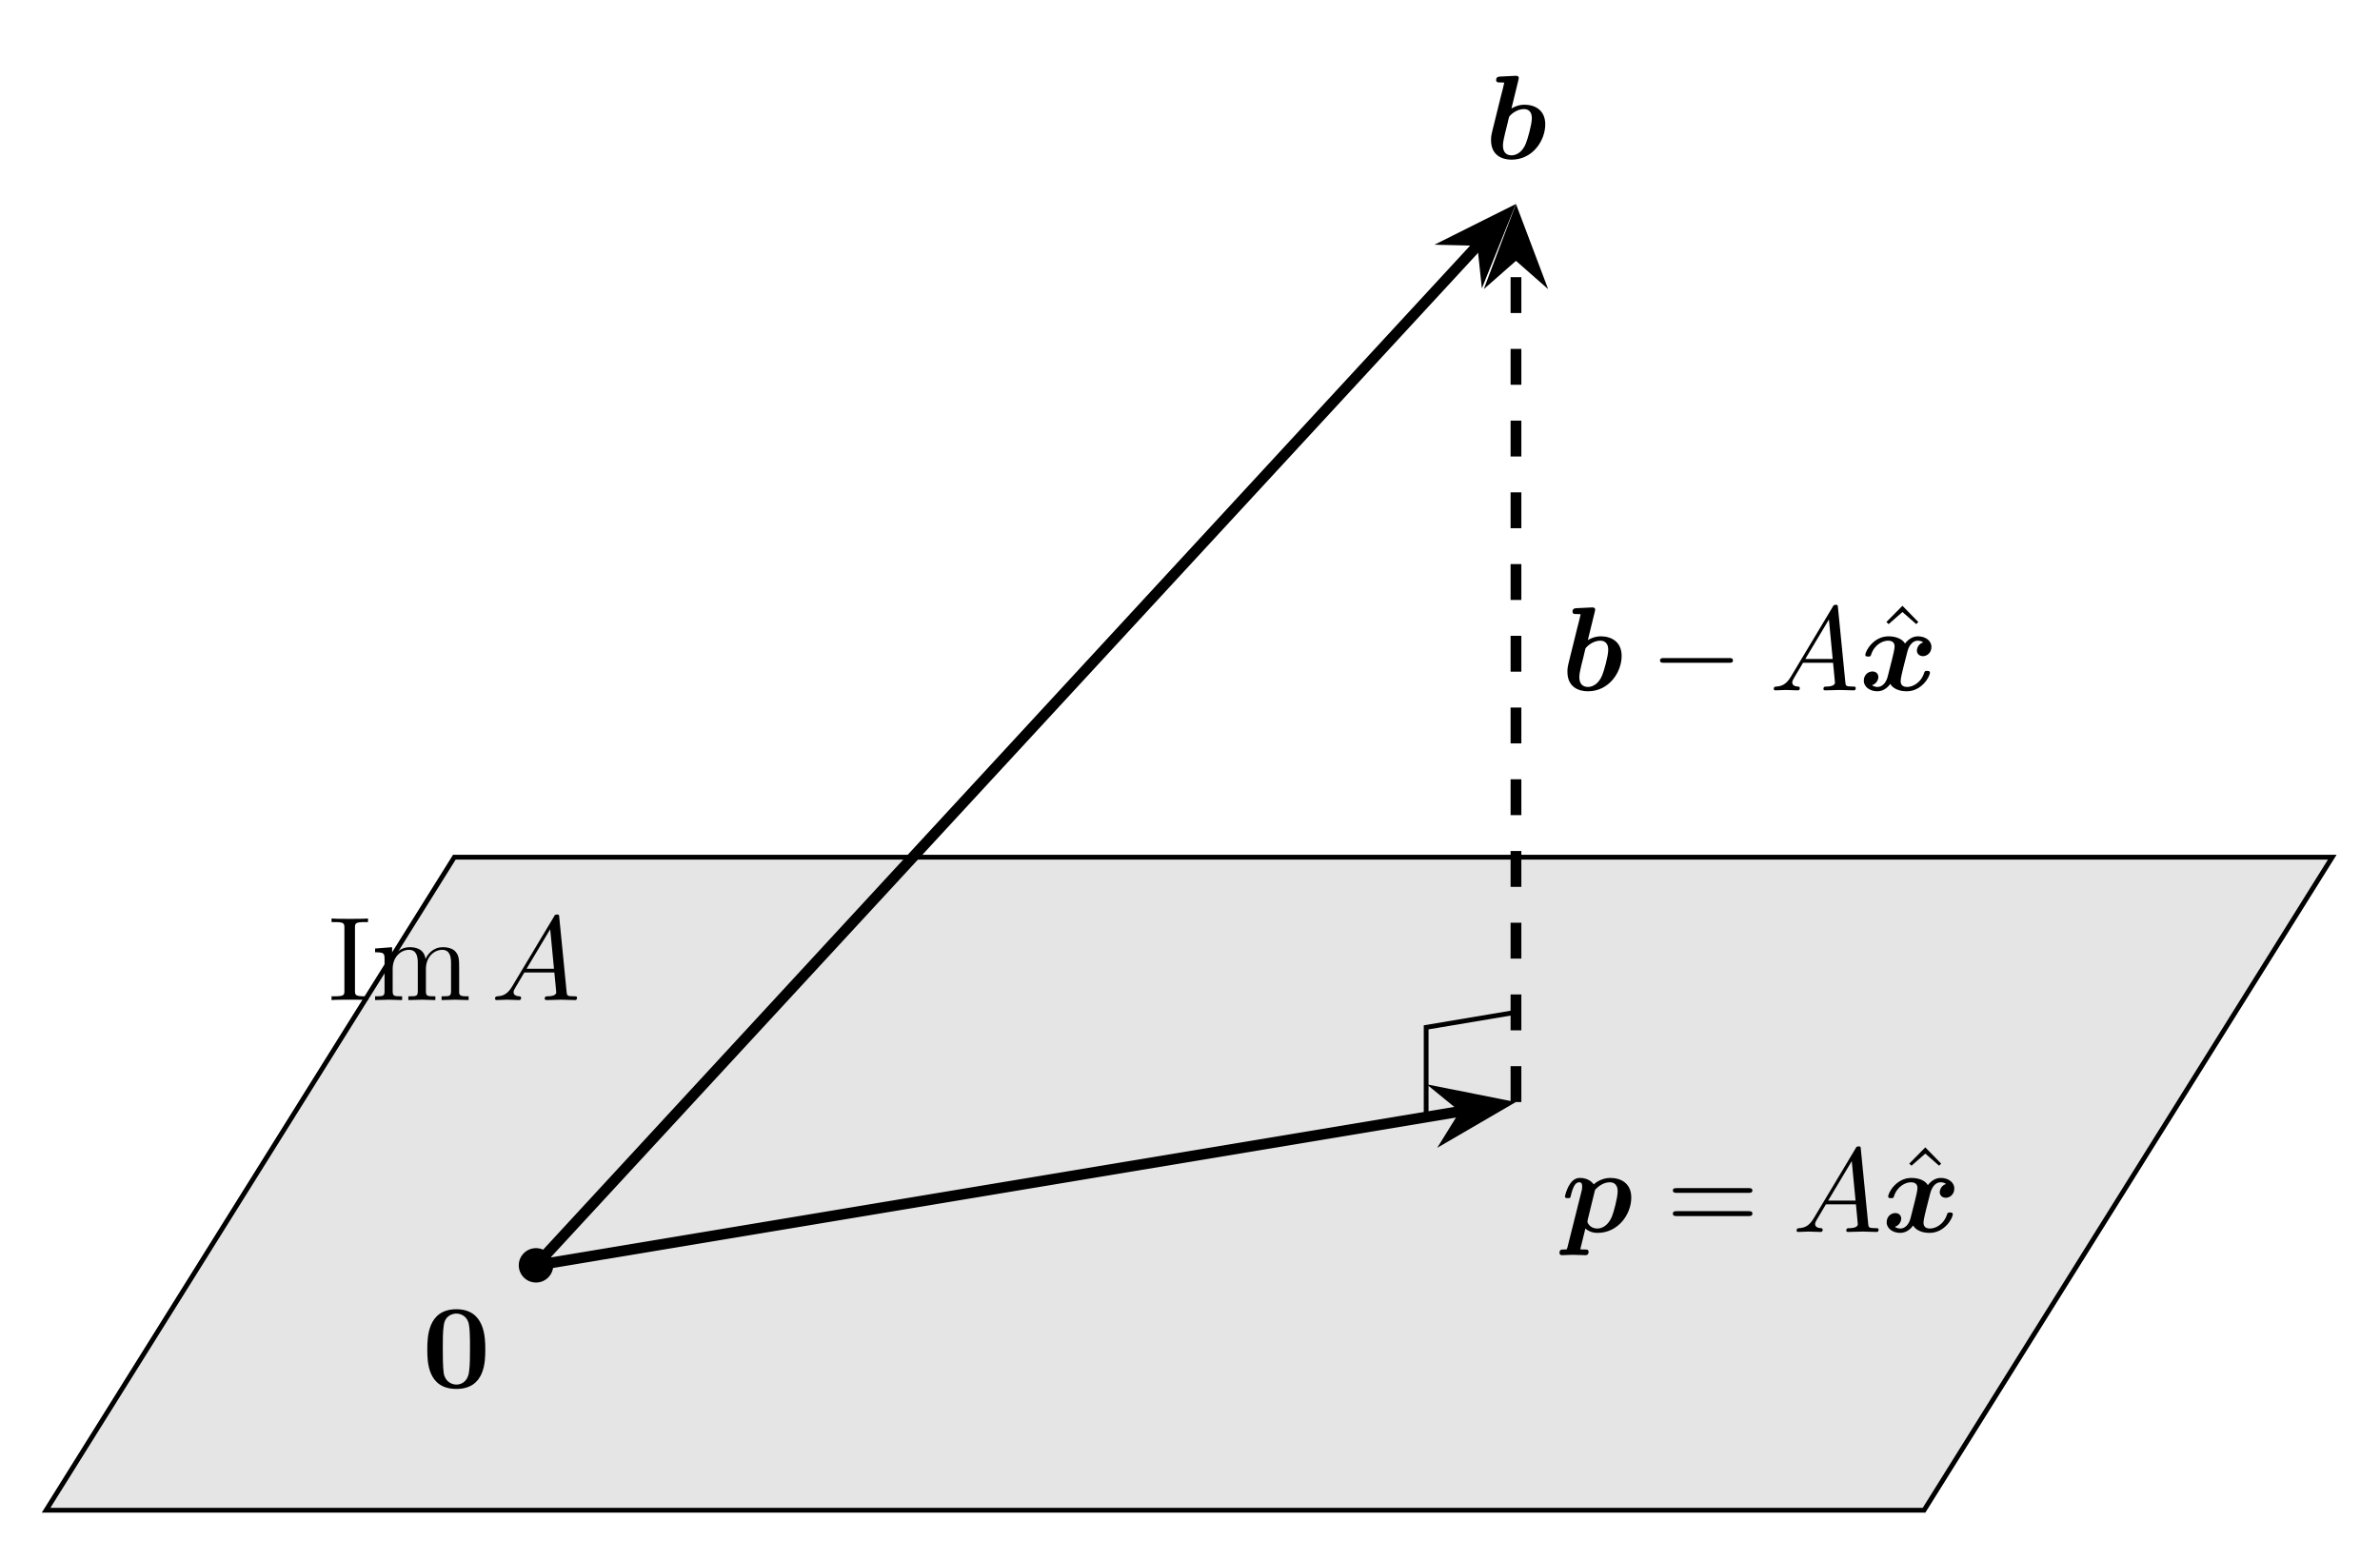
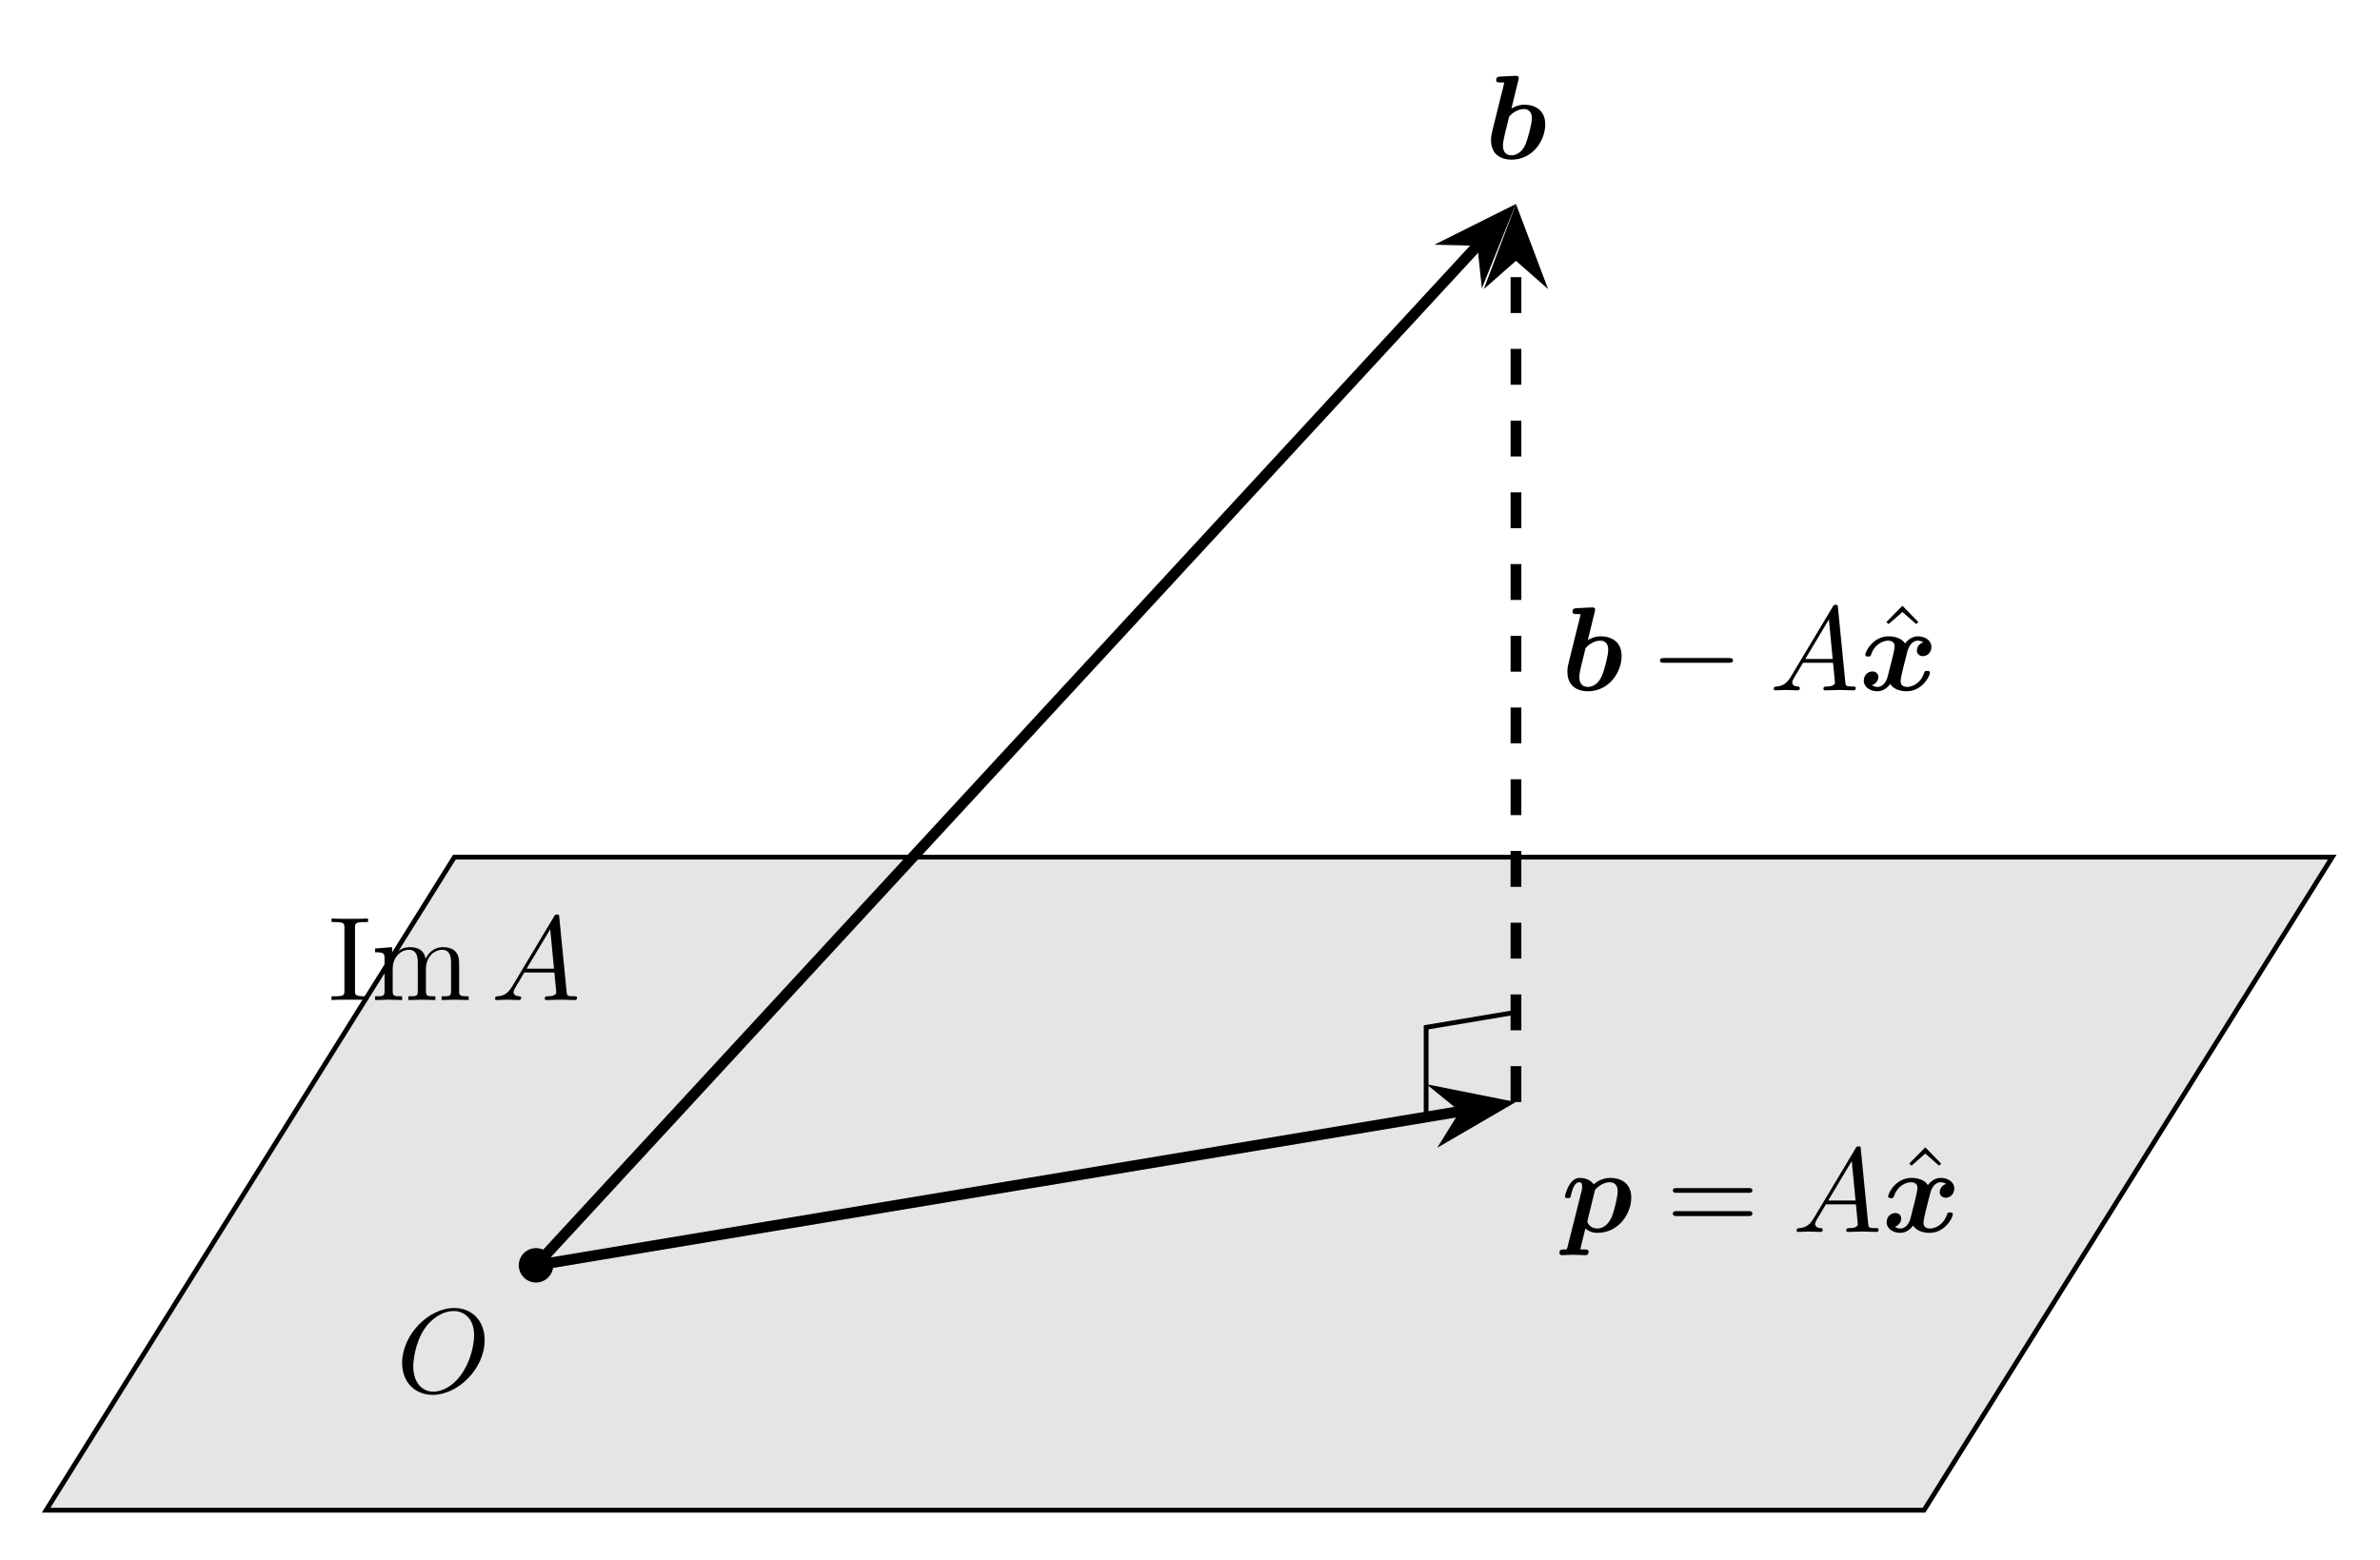
- <svg xmlns="http://www.w3.org/2000/svg" xmlns:xlink="http://www.w3.org/1999/xlink" width="196.863" height="129.052" viewBox="0 0 196.863 129.052">
+ <svg xmlns="http://www.w3.org/2000/svg" xmlns:xlink="http://www.w3.org/1999/xlink" width="275.61pt" height="180.67pt" viewBox="0 0 196.863 129.052">
  <defs>
    <g>
      <g id="glyph-0-0">
        <path d="M 2.219 -5.984 C 2.219 -6.344 2.25 -6.453 3.031 -6.453 L 3.297 -6.453 L 3.297 -6.75 C 2.953 -6.719 2.172 -6.719 1.797 -6.719 C 1.406 -6.719 0.625 -6.719 0.281 -6.75 L 0.281 -6.453 L 0.531 -6.453 C 1.312 -6.453 1.344 -6.344 1.344 -5.984 L 1.344 -0.766 C 1.344 -0.422 1.312 -0.312 0.531 -0.312 L 0.281 -0.312 L 0.281 0 C 0.625 -0.031 1.406 -0.031 1.781 -0.031 C 2.172 -0.031 2.953 -0.031 3.297 0 L 3.297 -0.312 L 3.031 -0.312 C 2.25 -0.312 2.219 -0.422 2.219 -0.766 Z M 2.219 -5.984 " />
      </g>
      <g id="glyph-0-1">
        <path d="M 1.094 -3.406 L 1.094 -0.75 C 1.094 -0.312 0.984 -0.312 0.312 -0.312 L 0.312 0 C 0.656 -0.016 1.172 -0.031 1.438 -0.031 C 1.688 -0.031 2.203 -0.016 2.547 0 L 2.547 -0.312 C 1.875 -0.312 1.766 -0.312 1.766 -0.75 L 1.766 -2.578 C 1.766 -3.594 2.469 -4.156 3.109 -4.156 C 3.734 -4.156 3.844 -3.625 3.844 -3.062 L 3.844 -0.75 C 3.844 -0.312 3.734 -0.312 3.062 -0.312 L 3.062 0 C 3.406 -0.016 3.922 -0.031 4.188 -0.031 C 4.438 -0.031 4.953 -0.016 5.297 0 L 5.297 -0.312 C 4.625 -0.312 4.516 -0.312 4.516 -0.75 L 4.516 -2.578 C 4.516 -3.594 5.219 -4.156 5.859 -4.156 C 6.484 -4.156 6.594 -3.625 6.594 -3.062 L 6.594 -0.75 C 6.594 -0.312 6.484 -0.312 5.812 -0.312 L 5.812 0 C 6.156 -0.016 6.672 -0.031 6.938 -0.031 C 7.188 -0.031 7.703 -0.016 8.047 0 L 8.047 -0.312 C 7.531 -0.312 7.281 -0.312 7.266 -0.609 L 7.266 -2.5 C 7.266 -3.344 7.266 -3.656 6.969 -4 C 6.828 -4.172 6.5 -4.375 5.922 -4.375 C 5.094 -4.375 4.656 -3.781 4.484 -3.406 C 4.359 -4.266 3.625 -4.375 3.172 -4.375 C 2.453 -4.375 1.984 -3.953 1.719 -3.328 L 1.719 -4.375 L 0.312 -4.266 L 0.312 -3.953 C 1.016 -3.953 1.094 -3.891 1.094 -3.406 Z M 1.094 -3.406 " />
      </g>
      <g id="glyph-0-2">
        <path d="M 6.797 -3.234 C 6.938 -3.234 7.125 -3.234 7.125 -3.438 C 7.125 -3.625 6.938 -3.625 6.812 -3.625 L 0.875 -3.625 C 0.734 -3.625 0.547 -3.625 0.547 -3.438 C 0.547 -3.234 0.734 -3.234 0.891 -3.234 Z M 6.812 -1.312 C 6.938 -1.312 7.125 -1.312 7.125 -1.516 C 7.125 -1.719 6.938 -1.719 6.797 -1.719 L 0.891 -1.719 C 0.734 -1.719 0.547 -1.719 0.547 -1.516 C 0.547 -1.312 0.734 -1.312 0.875 -1.312 Z M 6.812 -1.312 " />
      </g>
      <g id="glyph-0-3">
        <path d="M 2.469 -6.859 L 1.141 -5.516 L 1.328 -5.344 L 2.469 -6.344 L 3.609 -5.344 L 3.781 -5.516 Z M 2.469 -6.859 " />
      </g>
      <g id="glyph-1-0">
        <path d="M 1.766 -1.141 C 1.375 -0.469 0.984 -0.344 0.547 -0.312 C 0.438 -0.297 0.344 -0.297 0.344 -0.109 C 0.344 -0.047 0.391 0 0.469 0 C 0.734 0 1.047 -0.031 1.328 -0.031 C 1.656 -0.031 2 0 2.312 0 C 2.375 0 2.5 0 2.5 -0.188 C 2.5 -0.297 2.406 -0.312 2.344 -0.312 C 2.109 -0.328 1.875 -0.406 1.875 -0.656 C 1.875 -0.766 1.938 -0.875 2.016 -1.016 L 2.766 -2.281 L 5.25 -2.281 C 5.266 -2.078 5.406 -0.734 5.406 -0.641 C 5.406 -0.344 4.891 -0.312 4.703 -0.312 C 4.562 -0.312 4.453 -0.312 4.453 -0.109 C 4.453 0 4.578 0 4.594 0 C 5 0 5.438 -0.031 5.828 -0.031 C 6.078 -0.031 6.703 0 6.953 0 C 7.016 0 7.125 0 7.125 -0.203 C 7.125 -0.312 7.031 -0.312 6.906 -0.312 C 6.297 -0.312 6.297 -0.375 6.266 -0.656 L 5.656 -6.844 C 5.641 -7.047 5.641 -7.078 5.469 -7.078 C 5.312 -7.078 5.266 -7.016 5.219 -6.906 Z M 2.953 -2.594 L 4.906 -5.859 L 5.219 -2.594 Z M 2.953 -2.594 " />
      </g>
+       <g id="glyph-1-1">
+         <path d="M 7.312 -4.312 C 7.312 -5.906 6.266 -6.969 4.797 -6.969 C 2.656 -6.969 0.484 -4.734 0.484 -2.422 C 0.484 -0.781 1.594 0.219 3.016 0.219 C 5.109 0.219 7.312 -1.953 7.312 -4.312 Z M 3.078 -0.047 C 2.094 -0.047 1.406 -0.844 1.406 -2.141 C 1.406 -2.578 1.547 -4.031 2.297 -5.188 C 2.984 -6.219 3.953 -6.719 4.734 -6.719 C 5.547 -6.719 6.438 -6.172 6.438 -4.703 C 6.438 -3.984 6.172 -2.438 5.188 -1.219 C 4.719 -0.625 3.906 -0.047 3.078 -0.047 Z M 3.078 -0.047 " />
+       </g>
      <g id="glyph-2-0">
        <path d="M 2.781 -6.516 C 2.812 -6.656 2.812 -6.672 2.812 -6.688 C 2.812 -6.812 2.703 -6.859 2.594 -6.859 C 2.562 -6.859 2.547 -6.859 2.531 -6.859 L 1.25 -6.797 C 1.125 -6.781 0.938 -6.781 0.938 -6.5 C 0.938 -6.312 1.125 -6.312 1.203 -6.312 C 1.312 -6.312 1.484 -6.312 1.609 -6.297 C 1.531 -5.969 1.438 -5.531 1.328 -5.156 L 0.656 -2.438 C 0.516 -1.875 0.516 -1.766 0.516 -1.531 C 0.516 -0.266 1.453 0.078 2.203 0.078 C 3.984 0.078 5 -1.531 5 -2.844 C 5 -4.062 4.094 -4.469 3.281 -4.469 C 2.797 -4.469 2.406 -4.281 2.203 -4.156 Z M 2.219 -0.281 C 1.828 -0.281 1.5 -0.484 1.5 -1.094 C 1.5 -1.422 1.609 -1.781 1.672 -2.094 C 1.766 -2.469 1.938 -3.141 2 -3.438 C 2.062 -3.609 2.625 -4.109 3.219 -4.109 C 3.844 -4.109 3.891 -3.578 3.891 -3.359 C 3.891 -2.844 3.547 -1.625 3.391 -1.25 C 3.062 -0.438 2.5 -0.281 2.219 -0.281 Z M 2.219 -0.281 " />
      </g>
      <g id="glyph-2-1">
        <path d="M 0.516 1.281 C 0.469 1.422 0.469 1.422 0.453 1.438 C 0.391 1.453 0.281 1.453 0.203 1.453 C 0.031 1.453 -0.141 1.453 -0.141 1.734 C -0.141 1.844 -0.062 1.922 0.047 1.922 C 0.328 1.922 0.656 1.891 0.953 1.891 C 1.297 1.891 1.672 1.922 2 1.922 C 2.078 1.922 2.266 1.922 2.266 1.625 C 2.266 1.469 2.109 1.453 2 1.453 C 1.875 1.453 1.719 1.453 1.578 1.438 L 2 -0.281 C 2.156 -0.141 2.484 0.078 3 0.078 C 4.734 0.078 5.797 -1.484 5.797 -2.844 C 5.797 -4.062 4.891 -4.469 4.062 -4.469 C 3.359 -4.469 2.844 -4.078 2.688 -3.938 C 2.312 -4.469 1.656 -4.469 1.547 -4.469 C 1.188 -4.469 0.906 -4.266 0.688 -3.906 C 0.438 -3.516 0.312 -2.984 0.312 -2.922 C 0.312 -2.797 0.469 -2.797 0.547 -2.797 C 0.656 -2.797 0.703 -2.797 0.75 -2.844 C 0.766 -2.859 0.766 -2.875 0.828 -3.125 C 1.031 -3.922 1.25 -4.109 1.5 -4.109 C 1.609 -4.109 1.734 -4.078 1.734 -3.75 C 1.734 -3.594 1.719 -3.469 1.672 -3.328 Z M 2.797 -3.469 C 3.078 -3.812 3.547 -4.109 4.016 -4.109 C 4.625 -4.109 4.672 -3.578 4.672 -3.359 C 4.672 -2.844 4.344 -1.625 4.188 -1.25 C 3.875 -0.531 3.391 -0.281 2.984 -0.281 C 2.406 -0.281 2.172 -0.734 2.172 -0.844 L 2.188 -0.984 Z M 2.797 -3.469 " />
      </g>
      <g id="glyph-2-2">
        <path d="M 5.297 -3.969 C 4.938 -3.875 4.766 -3.531 4.766 -3.281 C 4.766 -3.062 4.938 -2.828 5.266 -2.828 C 5.609 -2.828 5.969 -3.109 5.969 -3.594 C 5.969 -4.125 5.453 -4.469 4.844 -4.469 C 4.281 -4.469 3.922 -4.047 3.781 -3.875 C 3.547 -4.281 2.984 -4.469 2.422 -4.469 C 1.172 -4.469 0.5 -3.25 0.5 -2.922 C 0.5 -2.797 0.656 -2.797 0.734 -2.797 C 0.859 -2.797 0.938 -2.797 0.969 -2.922 C 1.25 -3.812 1.969 -4.109 2.375 -4.109 C 2.75 -4.109 2.922 -3.938 2.922 -3.625 C 2.922 -3.438 2.797 -2.891 2.703 -2.531 L 2.359 -1.172 C 2.219 -0.578 1.859 -0.281 1.516 -0.281 C 1.469 -0.281 1.25 -0.281 1.047 -0.422 C 1.406 -0.531 1.578 -0.859 1.578 -1.109 C 1.578 -1.328 1.422 -1.562 1.094 -1.562 C 0.734 -1.562 0.375 -1.281 0.375 -0.797 C 0.375 -0.266 0.906 0.078 1.5 0.078 C 2.062 0.078 2.438 -0.344 2.562 -0.531 C 2.812 -0.109 3.359 0.078 3.922 0.078 C 5.172 0.078 5.844 -1.141 5.844 -1.469 C 5.844 -1.609 5.703 -1.609 5.609 -1.609 C 5.484 -1.609 5.422 -1.609 5.375 -1.469 C 5.094 -0.578 4.375 -0.281 3.969 -0.281 C 3.594 -0.281 3.422 -0.453 3.422 -0.766 C 3.422 -0.984 3.547 -1.5 3.641 -1.875 C 3.703 -2.125 3.938 -3.062 3.984 -3.219 C 4.141 -3.812 4.484 -4.109 4.828 -4.109 C 4.875 -4.109 5.109 -4.109 5.297 -3.969 Z M 5.297 -3.969 " />
      </g>
      <g id="glyph-3-0">
        <path d="M 6.516 -2.281 C 6.688 -2.281 6.859 -2.281 6.859 -2.469 C 6.859 -2.672 6.688 -2.672 6.516 -2.672 L 1.172 -2.672 C 1 -2.672 0.828 -2.672 0.828 -2.469 C 0.828 -2.281 1 -2.281 1.172 -2.281 Z M 6.516 -2.281 " />
-       </g>
-       <g id="glyph-4-0">
-         <path d="M 5.234 -3.156 C 5.234 -4.109 5.219 -6.484 2.844 -6.484 C 0.453 -6.484 0.438 -4.125 0.438 -3.156 C 0.438 -2.172 0.453 0.109 2.844 0.109 C 5.219 0.109 5.234 -2.172 5.234 -3.156 Z M 2.844 -0.25 C 2.484 -0.25 1.922 -0.469 1.797 -1.188 C 1.719 -1.703 1.719 -2.734 1.719 -3.281 C 1.719 -3.984 1.719 -4.625 1.797 -5.141 C 1.906 -6.016 2.594 -6.125 2.844 -6.125 C 3.203 -6.125 3.609 -5.938 3.797 -5.5 C 3.969 -5.141 3.969 -4.078 3.969 -3.281 C 3.969 -2.719 3.969 -1.812 3.891 -1.312 C 3.766 -0.391 3.141 -0.25 2.844 -0.25 Z M 2.844 -0.25 " />
      </g>
    </g>
    <clipPath id="clip-0">
      <path clip-rule="nonzero" d="M 0.648 65 L 196.078 65 L 196.078 128.109 L 0.648 128.109 Z M 0.648 65 " />
    </clipPath>
  </defs>
  <path fill-rule="nonzero" fill="rgb(89.999%, 89.999%, 89.999%)" fill-opacity="1" d="M 3.812 124.945 L 159.148 124.945 L 192.914 70.918 L 37.582 70.918 Z M 3.812 124.945 " />
  <g clip-path="url(#clip-0)">
    <path fill="none" stroke-width="0.399" stroke-linecap="butt" stroke-linejoin="miter" stroke="rgb(0%, 0%, 0%)" stroke-opacity="1" stroke-miterlimit="10" d="M -40.821 -20.409 L 115.656 -20.409 L 149.67 34.015 L -6.803 34.015 Z M -40.821 -20.409 " transform="matrix(0.992708, 0, 0, -0.992708, 44.33588, 104.685)" />
  </g>
  <g fill="rgb(0%, 0%, 0%)" fill-opacity="1">
    <use xlink:href="#glyph-0-0" x="27.143" y="82.739" />
    <use xlink:href="#glyph-0-1" x="30.714" y="82.739" />
  </g>
  <g fill="rgb(0%, 0%, 0%)" fill-opacity="1">
    <use xlink:href="#glyph-1-0" x="40.604" y="82.739" />
  </g>
  <path fill="none" stroke-width="0.897" stroke-linecap="butt" stroke-linejoin="miter" stroke="rgb(0%, 0%, 0%)" stroke-opacity="1" stroke-miterlimit="10" d="M 0 0.001 L 78.687 85.248 " transform="matrix(0.992708, 0, 0, -0.992708, 44.33588, 104.685)" />
  <path fill-rule="nonzero" fill="rgb(0%, 0%, 0%)" fill-opacity="1" stroke-width="0.897" stroke-linecap="butt" stroke-linejoin="miter" stroke="rgb(0%, 0%, 0%)" stroke-opacity="1" stroke-miterlimit="10" d="M 5.748 0.001 L 1.447 1.627 L 2.877 0.002 L 1.447 -1.629 Z M 5.748 0.001 " transform="matrix(0.673294, -0.729412, -0.729412, -0.673294, 120.6655, 21.99421)" />
  <g fill="rgb(0%, 0%, 0%)" fill-opacity="1">
    <use xlink:href="#glyph-2-0" x="122.817" y="13.132" />
  </g>
  <path fill="none" stroke-width="0.897" stroke-linecap="butt" stroke-linejoin="miter" stroke="rgb(0%, 0%, 0%)" stroke-opacity="1" stroke-miterlimit="10" d="M 0 0.001 L 77.341 12.888 " transform="matrix(0.992708, 0, 0, -0.992708, 44.33588, 104.685)" />
  <path fill-rule="nonzero" fill="rgb(0%, 0%, 0%)" fill-opacity="1" stroke-width="0.897" stroke-linecap="butt" stroke-linejoin="miter" stroke="rgb(0%, 0%, 0%)" stroke-opacity="1" stroke-miterlimit="10" d="M 5.747 0.001 L 1.446 1.627 L 2.875 0.001 L 1.446 -1.628 Z M 5.747 0.001 " transform="matrix(0.979147, -0.163171, -0.163171, -0.979147, 118.5172, 92.32147)" />
  <g fill="rgb(0%, 0%, 0%)" fill-opacity="1">
    <use xlink:href="#glyph-2-1" x="129.135" y="101.922" />
  </g>
  <g fill="rgb(0%, 0%, 0%)" fill-opacity="1">
    <use xlink:href="#glyph-0-2" x="137.825" y="101.922" />
  </g>
  <g fill="rgb(0%, 0%, 0%)" fill-opacity="1">
    <use xlink:href="#glyph-1-0" x="148.264" y="101.922" />
  </g>
  <g fill="rgb(0%, 0%, 0%)" fill-opacity="1">
    <use xlink:href="#glyph-0-3" x="156.784" y="101.785" />
  </g>
  <g fill="rgb(0%, 0%, 0%)" fill-opacity="1">
    <use xlink:href="#glyph-2-2" x="155.682" y="101.922" />
  </g>
  <path fill="none" stroke-width="0.897" stroke-linecap="butt" stroke-linejoin="miter" stroke="rgb(0%, 0%, 0%)" stroke-opacity="1" stroke-dasharray="2.989 2.989" stroke-miterlimit="10" d="M 81.654 13.608 L 81.654 84.087 " transform="matrix(0.992708, 0, 0, -0.992708, 44.33588, 104.685)" />
  <path fill-rule="nonzero" fill="rgb(0%, 0%, 0%)" fill-opacity="1" stroke-width="0.897" stroke-linecap="butt" stroke-linejoin="miter" stroke="rgb(0%, 0%, 0%)" stroke-opacity="1" stroke-miterlimit="10" d="M 5.749 -0 L 1.448 1.625 L 2.876 -0 L 1.448 -1.625 Z M 5.749 -0 " transform="matrix(0, -0.992708, -0.992708, 0, 125.3945, 23.84353)" />
  <g fill="rgb(0%, 0%, 0%)" fill-opacity="1">
    <use xlink:href="#glyph-2-0" x="129.135" y="57.114" />
  </g>
  <g fill="rgb(0%, 0%, 0%)" fill-opacity="1">
    <use xlink:href="#glyph-3-0" x="136.483" y="57.114" />
  </g>
  <g fill="rgb(0%, 0%, 0%)" fill-opacity="1">
    <use xlink:href="#glyph-1-0" x="146.373" y="57.114" />
  </g>
  <g fill="rgb(0%, 0%, 0%)" fill-opacity="1">
    <use xlink:href="#glyph-0-3" x="154.893" y="56.977" />
  </g>
  <g fill="rgb(0%, 0%, 0%)" fill-opacity="1">
    <use xlink:href="#glyph-2-2" x="153.791" y="57.114" />
  </g>
  <path fill="none" stroke-width="0.399" stroke-linecap="butt" stroke-linejoin="miter" stroke="rgb(0%, 0%, 0%)" stroke-opacity="1" stroke-miterlimit="10" d="M 81.654 21.093 L 74.17 19.834 L 74.17 12.349 " transform="matrix(0.992708, 0, 0, -0.992708, 44.33588, 104.685)" />
  <path fill-rule="nonzero" fill="rgb(0%, 0%, 0%)" fill-opacity="1" d="M 45.762 104.684 C 45.762 103.898 45.121 103.262 44.336 103.262 C 43.551 103.262 42.91 103.898 42.91 104.684 C 42.91 105.473 43.551 106.109 44.336 106.109 C 45.121 106.109 45.762 105.473 45.762 104.684 Z M 45.762 104.684 " />
  <g fill="rgb(0%, 0%, 0%)" fill-opacity="1">
-     <use xlink:href="#glyph-4-0" x="34.907" y="114.801" />
+     <use xlink:href="#glyph-1-1" x="32.776" y="115.185" />
  </g>
</svg>
